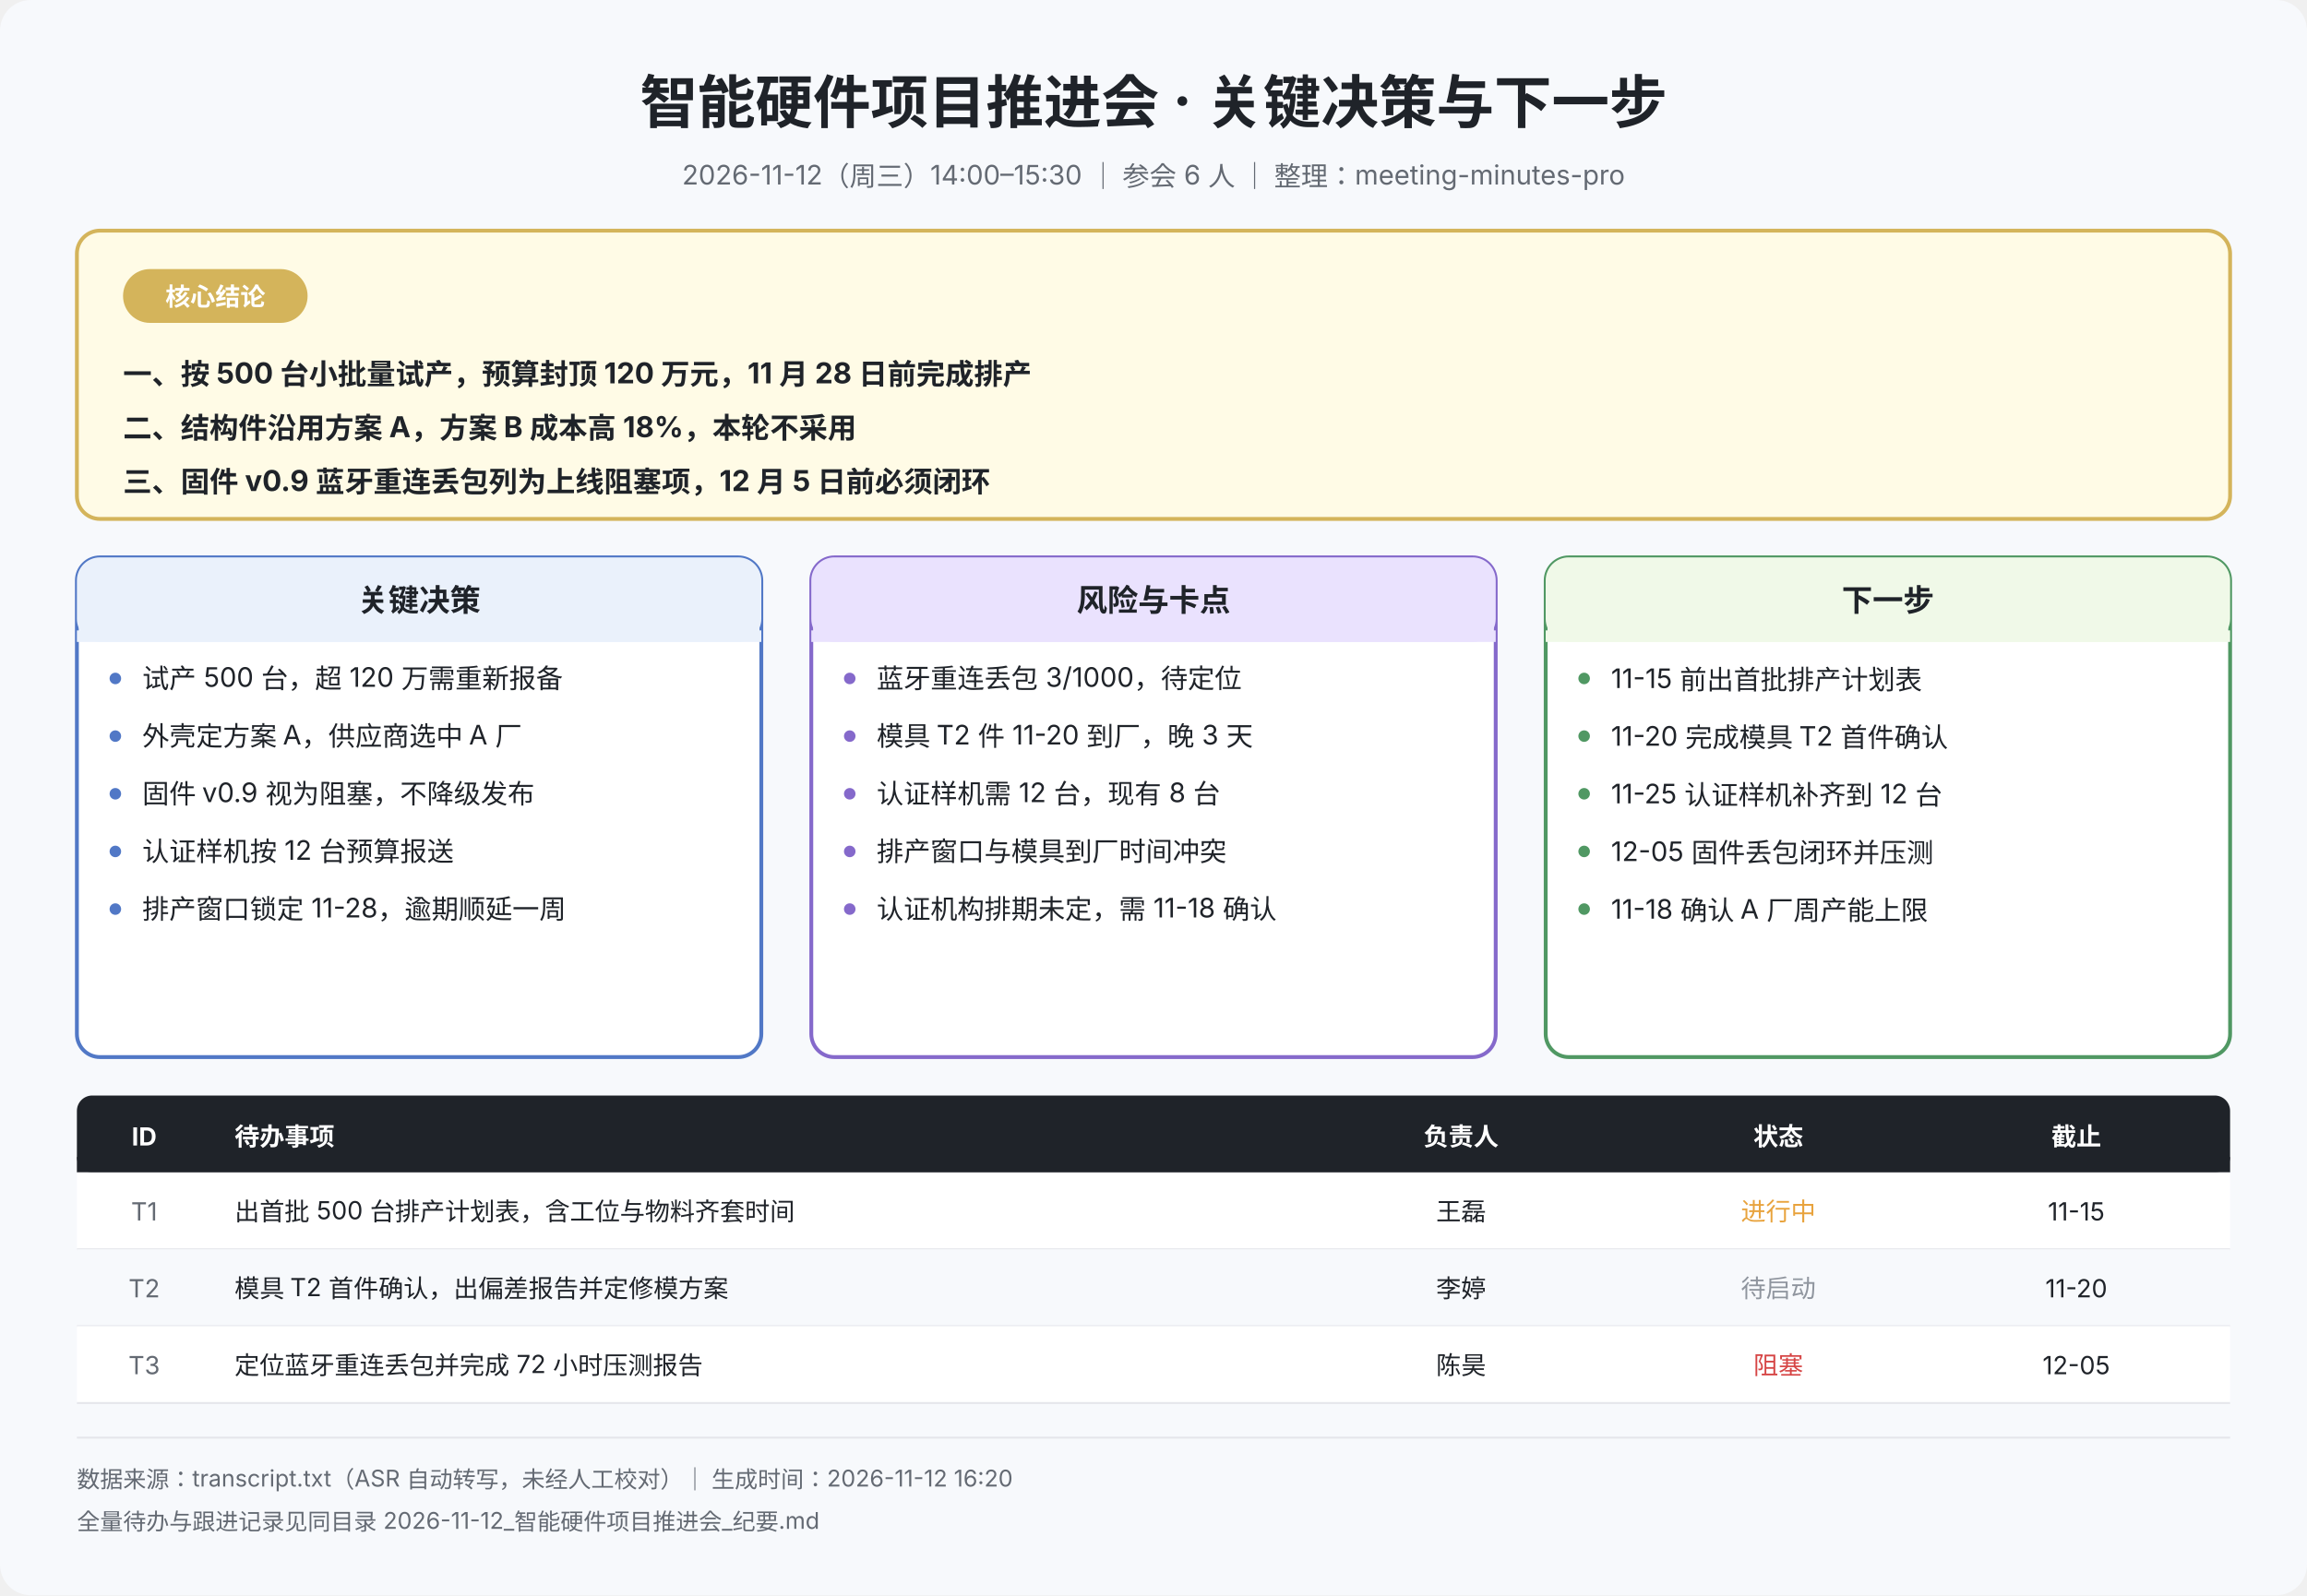
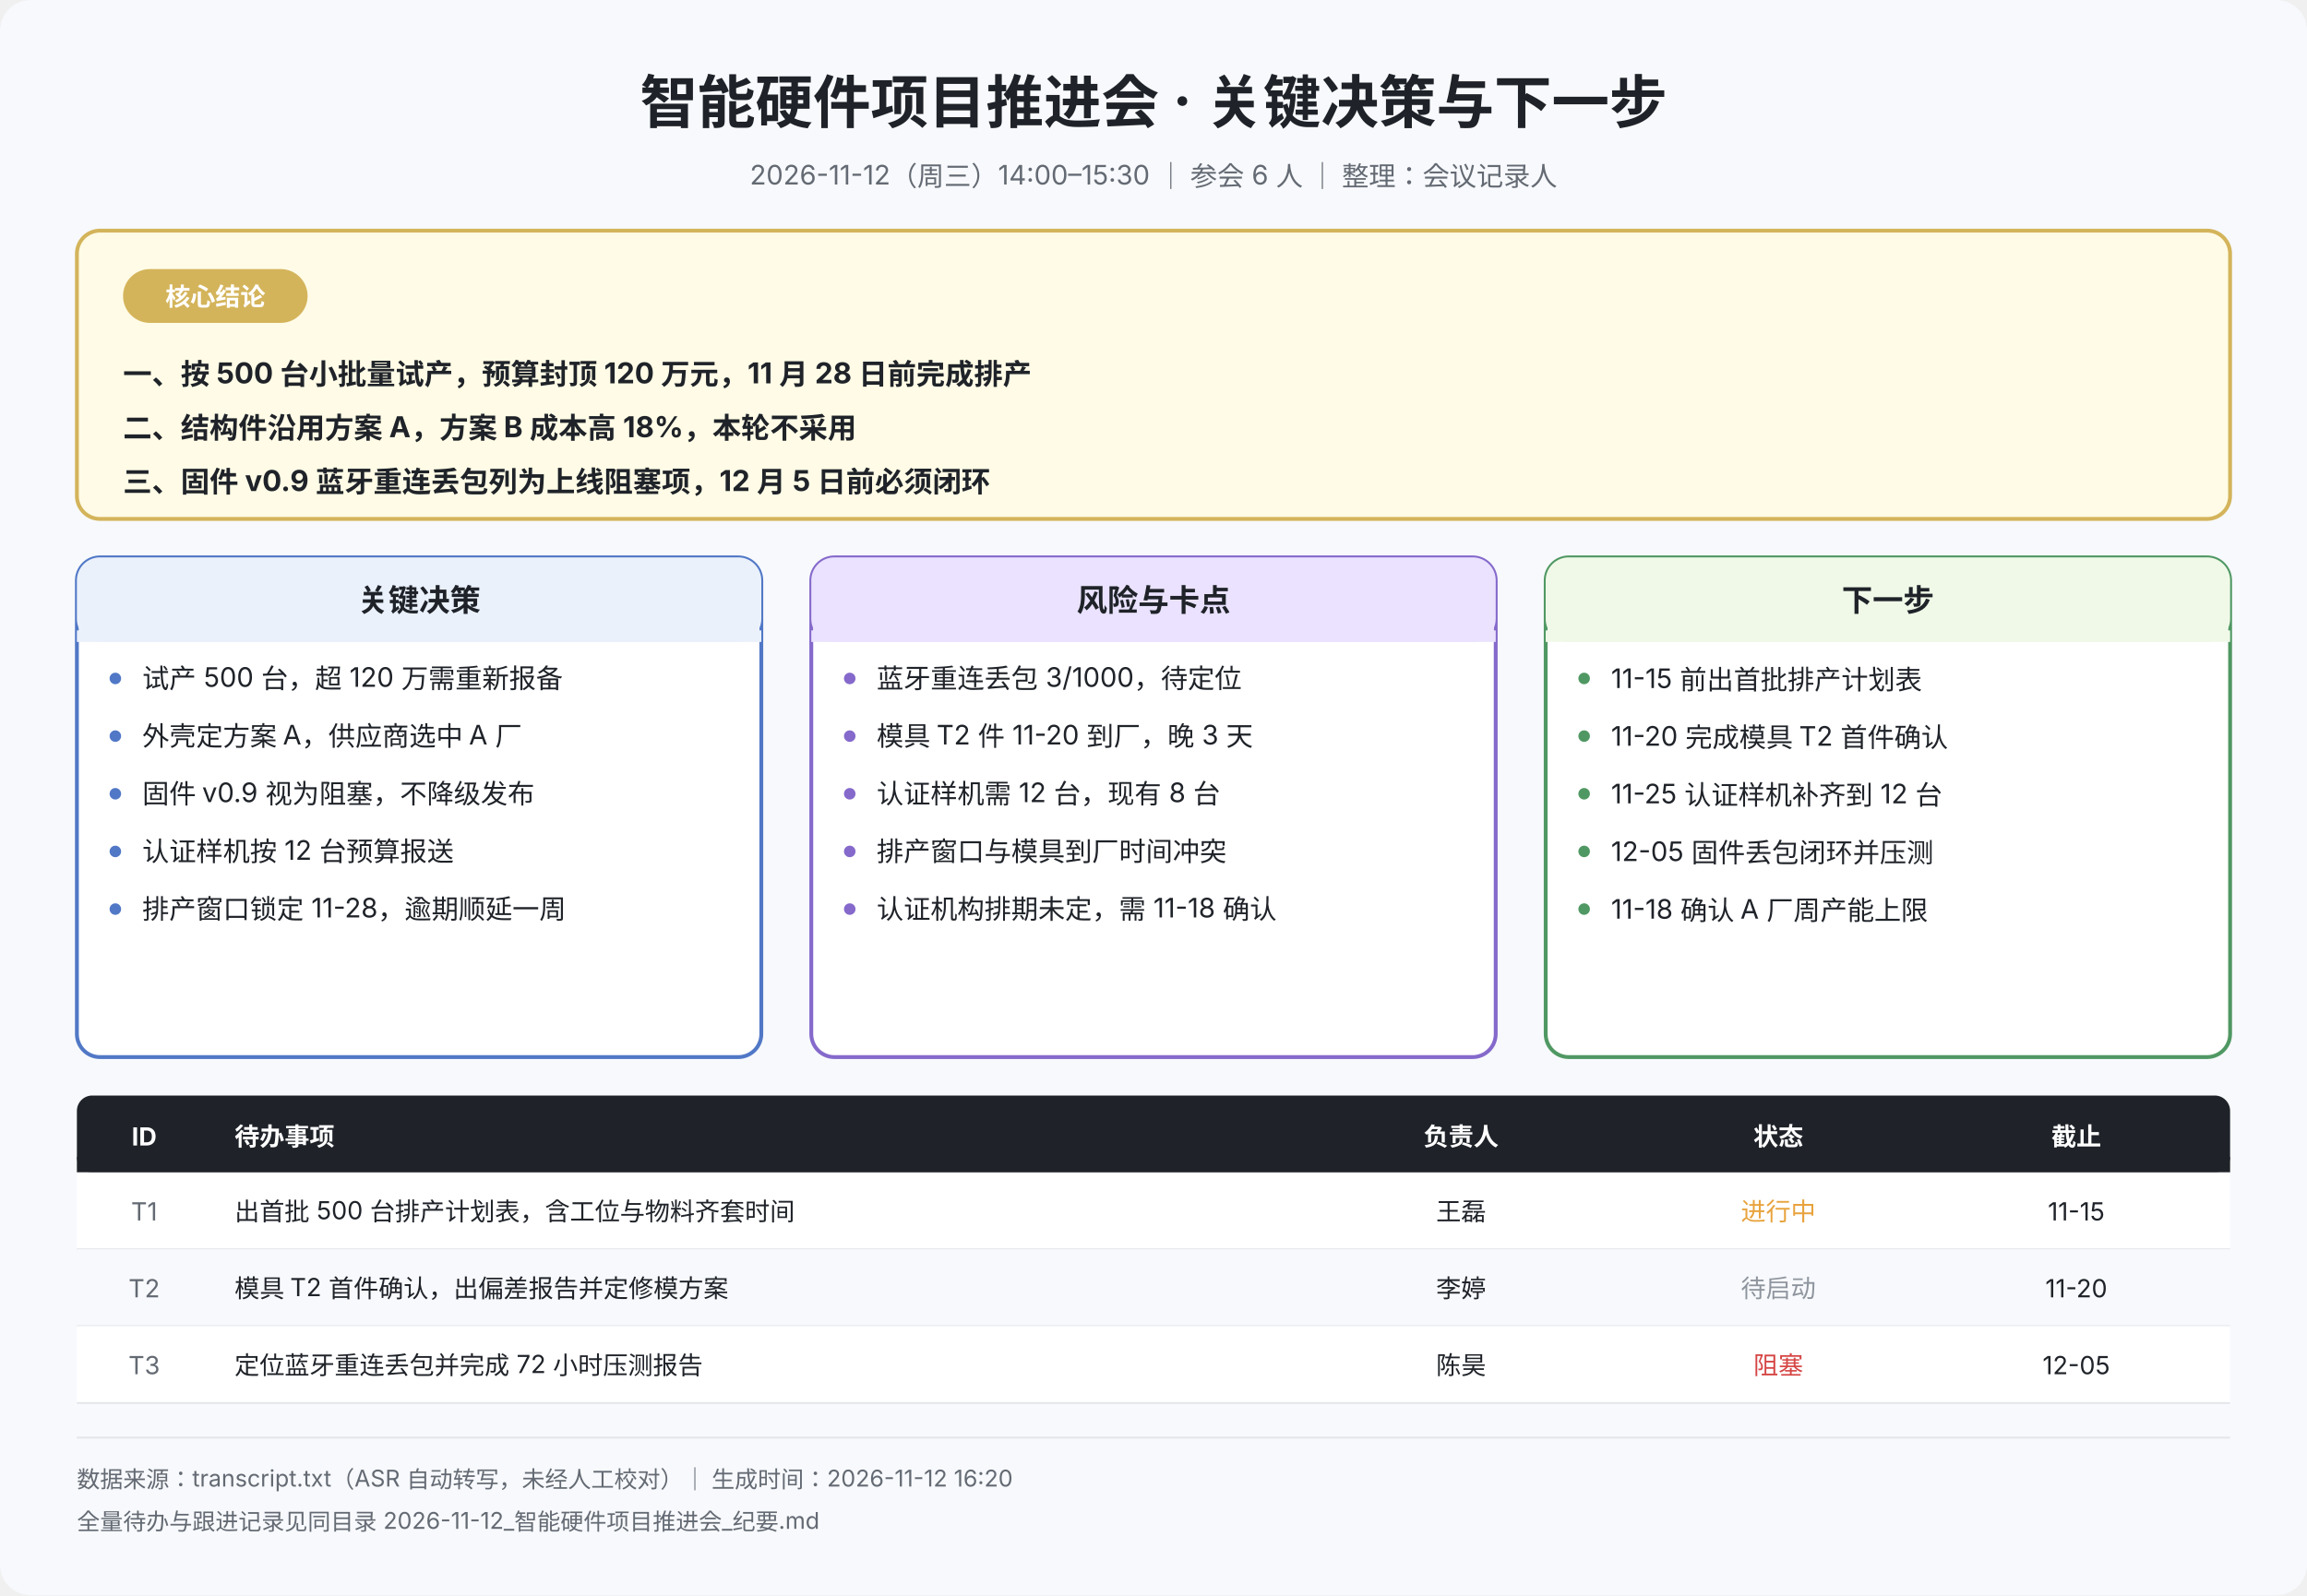
<svg xmlns="http://www.w3.org/2000/svg" width="1200" height="830" viewBox="0 0 1200 830" role="img" font-family="-apple-system, 'PingFang SC', 'Microsoft YaHei', 'Noto Sans SC', sans-serif">
  <rect x="0" y="0" width="1200" height="830" rx="16" fill="#F7F9FC" />
  <text x="600" y="64" text-anchor="middle" font-size="30" font-weight="700" fill="#1F2329" data-max-width="1120">智能硬件项目推进会 · 关键决策与下一步</text>
-   <text x="600" y="96" text-anchor="middle" font-size="14" fill="#646A73" data-max-width="1120">2026-11-12（周三）14:00–15:30 ｜ 参会 6 人 ｜ 整理：meeting-minutes-pro</text>
+   <text x="600" y="96" text-anchor="middle" font-size="14" fill="#646A73" data-max-width="1120">2026-11-12（周三）14:00–15:30 ｜ 参会 6 人 ｜ 整理：会议记录人</text>
  <rect x="40" y="120" width="1120" height="150" rx="12" fill="#FFFBE6" stroke="#D4B45B" stroke-width="2" />
  <rect x="64" y="140" width="96" height="28" rx="14" fill="#D4B45B" />
  <text x="112" y="159" text-anchor="middle" font-size="13" font-weight="700" fill="#FFFFFF" data-max-width="88">核心结论</text>
  <text x="64" y="200" font-size="15" font-weight="700" fill="#1F2329" data-max-width="1072">一、按 500 台小批量试产，预算封顶 120 万元，11 月 28 日前完成排产</text>
  <text x="64" y="228" font-size="15" font-weight="700" fill="#1F2329" data-max-width="1072">二、结构件沿用方案 A，方案 B 成本高 18%，本轮不采用</text>
  <text x="64" y="256" font-size="15" font-weight="700" fill="#1F2329" data-max-width="1072">三、固件 v0.9 蓝牙重连丢包列为上线阻塞项，12 月 5 日前必须闭环</text>
  <rect x="40" y="290" width="356" height="260" rx="12" fill="#FFFFFF" stroke="#5178C6" stroke-width="2" />
  <rect x="40" y="290" width="356" height="44" rx="12" fill="#EAF1FB" />
  <rect x="40" y="328" width="356" height="6" fill="#EAF1FB" />
  <text x="218" y="318" text-anchor="middle" font-size="16" font-weight="700" fill="#1F2329" data-max-width="300">关键决策</text>
  <circle cx="60" cy="353" r="3" fill="#5178C6" />
  <text x="74" y="358" font-size="14" fill="#1F2329" data-max-width="302">试产 500 台，超 120 万需重新报备</text>
  <circle cx="60" cy="383" r="3" fill="#5178C6" />
  <text x="74" y="388" font-size="14" fill="#1F2329" data-max-width="302">外壳定方案 A，供应商选中 A 厂</text>
  <circle cx="60" cy="413" r="3" fill="#5178C6" />
  <text x="74" y="418" font-size="14" fill="#1F2329" data-max-width="302">固件 v0.9 视为阻塞，不降级发布</text>
  <circle cx="60" cy="443" r="3" fill="#5178C6" />
  <text x="74" y="448" font-size="14" fill="#1F2329" data-max-width="302">认证样机按 12 台预算报送</text>
  <circle cx="60" cy="473" r="3" fill="#5178C6" />
  <text x="74" y="478" font-size="14" fill="#1F2329" data-max-width="302">排产窗口锁定 11-28，逾期顺延一周</text>
  <rect x="422" y="290" width="356" height="260" rx="12" fill="#FFFFFF" stroke="#8569CB" stroke-width="2" />
  <rect x="422" y="290" width="356" height="44" rx="12" fill="#EAE2FE" />
  <rect x="422" y="328" width="356" height="6" fill="#EAE2FE" />
  <text x="600" y="318" text-anchor="middle" font-size="16" font-weight="700" fill="#1F2329" data-max-width="300">风险与卡点</text>
  <circle cx="442" cy="353" r="3" fill="#8569CB" />
  <text x="456" y="358" font-size="14" fill="#1F2329" data-max-width="302">蓝牙重连丢包 3/1000，待定位</text>
  <circle cx="442" cy="383" r="3" fill="#8569CB" />
  <text x="456" y="388" font-size="14" fill="#1F2329" data-max-width="302">模具 T2 件 11-20 到厂，晚 3 天</text>
  <circle cx="442" cy="413" r="3" fill="#8569CB" />
  <text x="456" y="418" font-size="14" fill="#1F2329" data-max-width="302">认证样机需 12 台，现有 8 台</text>
  <circle cx="442" cy="443" r="3" fill="#8569CB" />
  <text x="456" y="448" font-size="14" fill="#1F2329" data-max-width="302">排产窗口与模具到厂时间冲突</text>
  <circle cx="442" cy="473" r="3" fill="#8569CB" />
  <text x="456" y="478" font-size="14" fill="#1F2329" data-max-width="302">认证机构排期未定，需 11-18 确认</text>
  <rect x="804" y="290" width="356" height="260" rx="12" fill="#FFFFFF" stroke="#509863" stroke-width="2" />
  <rect x="804" y="290" width="356" height="44" rx="12" fill="#F0F9E8" />
  <rect x="804" y="328" width="356" height="6" fill="#F0F9E8" />
  <text x="982" y="318" text-anchor="middle" font-size="16" font-weight="700" fill="#1F2329" data-max-width="300">下一步</text>
  <circle cx="824" cy="353" r="3" fill="#509863" />
  <text x="838" y="358" font-size="14" fill="#1F2329" data-max-width="302">11-15 前出首批排产计划表</text>
  <circle cx="824" cy="383" r="3" fill="#509863" />
  <text x="838" y="388" font-size="14" fill="#1F2329" data-max-width="302">11-20 完成模具 T2 首件确认</text>
  <circle cx="824" cy="413" r="3" fill="#509863" />
  <text x="838" y="418" font-size="14" fill="#1F2329" data-max-width="302">11-25 认证样机补齐到 12 台</text>
  <circle cx="824" cy="443" r="3" fill="#509863" />
  <text x="838" y="448" font-size="14" fill="#1F2329" data-max-width="302">12-05 固件丢包闭环并压测</text>
  <circle cx="824" cy="473" r="3" fill="#509863" />
  <text x="838" y="478" font-size="14" fill="#1F2329" data-max-width="302">11-18 确认 A 厂周产能上限</text>
  <rect x="40" y="570" width="1120" height="40" rx="8" fill="#1F2329" />
  <rect x="40" y="602" width="1120" height="8" fill="#1F2329" />
  <text x="75" y="596" text-anchor="middle" font-size="13" font-weight="700" fill="#FFFFFF" data-max-width="62">ID</text>
  <text x="122" y="596" font-size="13" font-weight="700" fill="#FFFFFF" data-max-width="530">待办事项</text>
  <text x="760" y="596" text-anchor="middle" font-size="13" font-weight="700" fill="#FFFFFF" data-max-width="156">负责人</text>
  <text x="925" y="596" text-anchor="middle" font-size="13" font-weight="700" fill="#FFFFFF" data-max-width="126">状态</text>
  <text x="1080" y="596" text-anchor="middle" font-size="13" font-weight="700" fill="#FFFFFF" data-max-width="136">截止</text>
  <rect x="40" y="610" width="1120" height="40" fill="#FFFFFF" />
  <line x1="40" y1="650" x2="1160" y2="650" stroke="#E5E6EB" stroke-width="1" />
  <text x="75" y="635" text-anchor="middle" font-size="13" fill="#646A73" data-max-width="62">T1</text>
  <text x="122" y="635" font-size="13" fill="#1F2329" data-max-width="530">出首批 500 台排产计划表，含工位与物料齐套时间</text>
  <text x="760" y="635" text-anchor="middle" font-size="13" fill="#1F2329" data-max-width="156">王磊</text>
  <text x="925" y="635" text-anchor="middle" font-size="13" fill="#E8A33D" data-max-width="126">进行中</text>
  <text x="1080" y="635" text-anchor="middle" font-size="13" fill="#1F2329" data-max-width="136">11-15</text>
  <rect x="40" y="650" width="1120" height="40" fill="#F7F9FC" />
  <line x1="40" y1="690" x2="1160" y2="690" stroke="#E5E6EB" stroke-width="1" />
  <text x="75" y="675" text-anchor="middle" font-size="13" fill="#646A73" data-max-width="62">T2</text>
  <text x="122" y="675" font-size="13" fill="#1F2329" data-max-width="530">模具 T2 首件确认，出偏差报告并定修模方案</text>
  <text x="760" y="675" text-anchor="middle" font-size="13" fill="#1F2329" data-max-width="156">李婷</text>
  <text x="925" y="675" text-anchor="middle" font-size="13" fill="#8F959E" data-max-width="126">待启动</text>
  <text x="1080" y="675" text-anchor="middle" font-size="13" fill="#1F2329" data-max-width="136">11-20</text>
  <rect x="40" y="690" width="1120" height="40" fill="#FFFFFF" />
  <line x1="40" y1="730" x2="1160" y2="730" stroke="#E5E6EB" stroke-width="1" />
  <text x="75" y="715" text-anchor="middle" font-size="13" fill="#646A73" data-max-width="62">T3</text>
  <text x="122" y="715" font-size="13" fill="#1F2329" data-max-width="530">定位蓝牙重连丢包并完成 72 小时压测报告</text>
  <text x="760" y="715" text-anchor="middle" font-size="13" fill="#1F2329" data-max-width="156">陈昊</text>
  <text x="925" y="715" text-anchor="middle" font-size="13" fill="#D64545" data-max-width="126">阻塞</text>
  <text x="1080" y="715" text-anchor="middle" font-size="13" fill="#1F2329" data-max-width="136">12-05</text>
  <line x1="40" y1="748" x2="1160" y2="748" stroke="#E5E6EB" stroke-width="1" />
  <text x="40" y="774" font-size="12" fill="#646A73" data-max-width="1120">数据来源：transcript.txt（ASR 自动转写，未经人工校对）｜ 生成时间：2026-11-12 16:20</text>
  <text x="40" y="796" font-size="12" fill="#646A73" data-max-width="1120">全量待办与跟进记录见同目录 2026-11-12_智能硬件项目推进会_纪要.md</text>
</svg>
